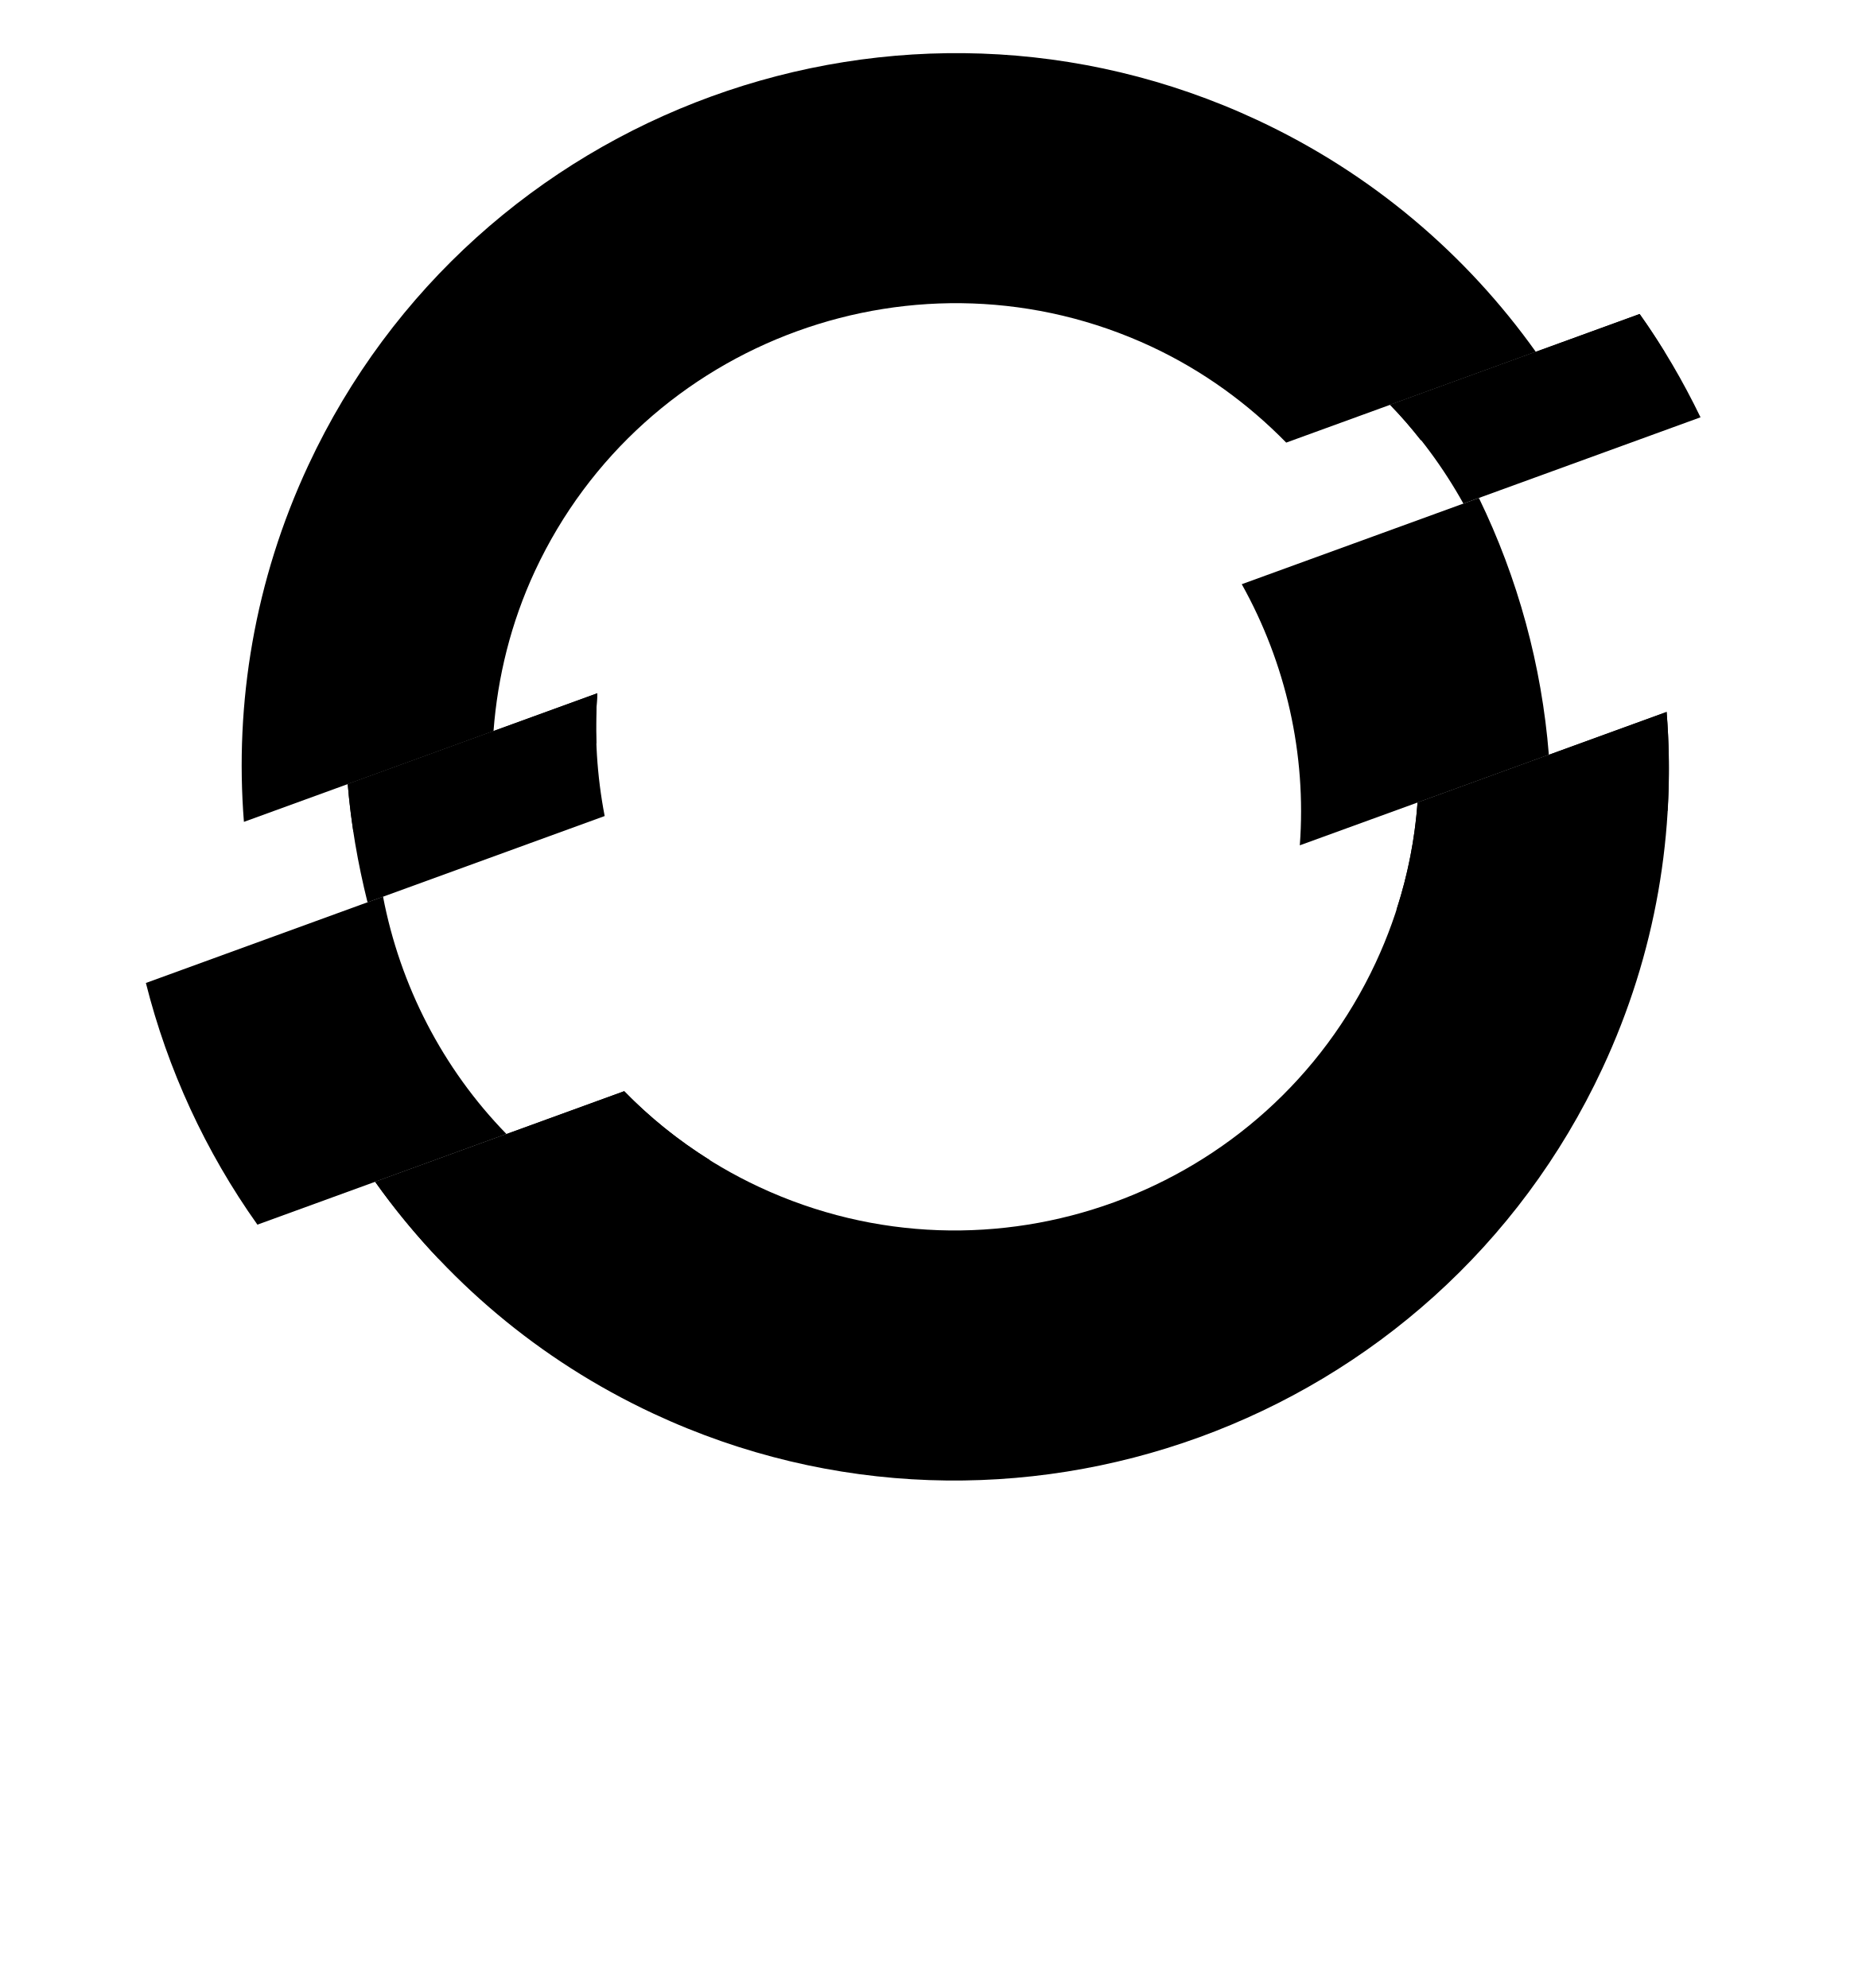
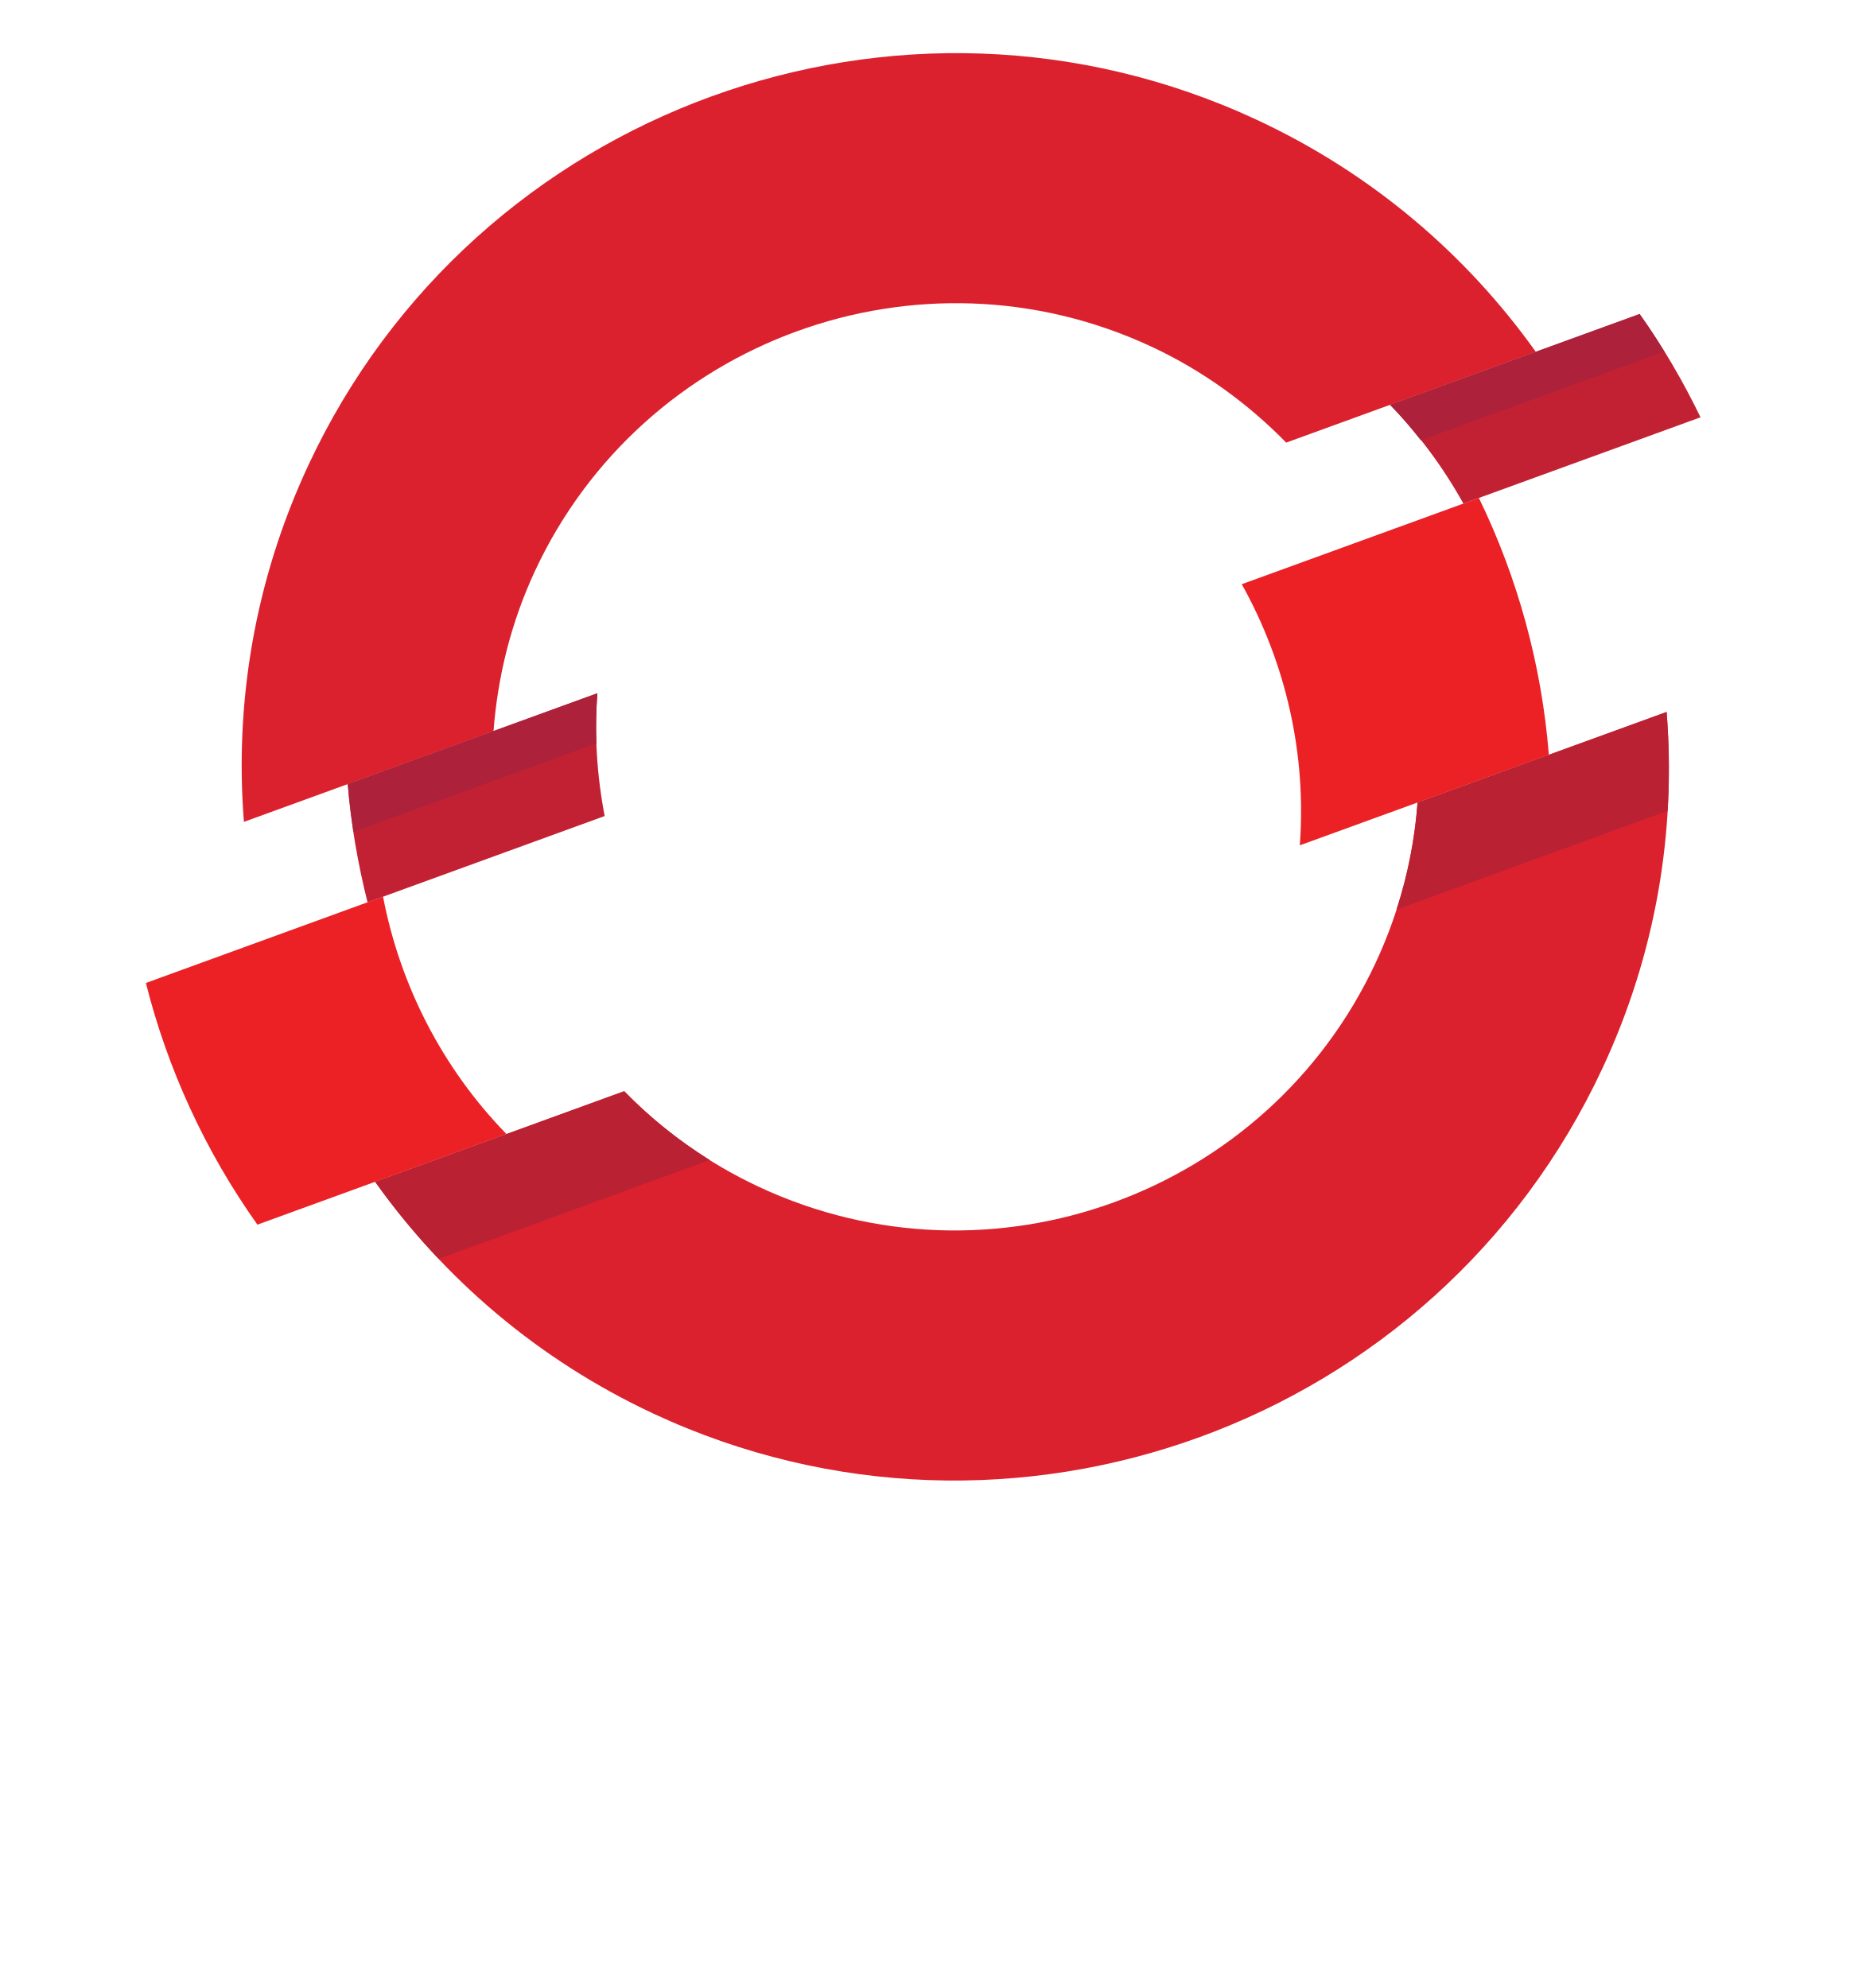
<svg xmlns="http://www.w3.org/2000/svg" height="768" viewBox="-1.734 -1.734 61.263 65.408" width="719">
-   <path d="m54.228 11.987c-.573-1.183-1.235-2.324-2.004-3.4l-8.213 2.989c.955.978 1.758 2.076 2.414 3.251zm-36.303 9.083-8.215 2.989c.105 1.317.333 2.619.651 3.894l7.804-2.841c-.254-1.32-.344-2.68-.24-4.041" />
-   <path d="m36.156 9.66c1.709.798 3.189 1.885 4.438 3.16l8.213-2.989c-2.275-3.192-5.374-5.86-9.17-7.631-11.741-5.475-25.749-.378-31.223 11.363-1.772 3.799-2.431 7.834-2.121 11.741l8.214-2.989c.136-1.78.57-3.564 1.366-5.274 3.558-7.628 12.656-10.938 20.284-7.381" />
-   <path d="m44.916 24.668c-.131 1.779-.58 3.562-1.379 5.274-3.556 7.629-12.656 10.939-20.282 7.383-1.711-.799-3.203-1.877-4.446-3.155l-8.196 2.982c2.27 3.192 5.365 5.861 9.164 7.634 11.741 5.474 25.746.376 31.221-11.365 1.774-3.796 2.428-7.831 2.115-11.735z" />
-   <path d="m46.935 14.641-7.804 2.84c1.45 2.598 2.135 5.588 1.91 8.595l8.196-2.981c-.235-2.941-1.019-5.812-2.303-8.454m-36.063 13.124-7.804 2.842c.716 2.845 1.96 5.549 3.67 7.955l8.195-2.984c-2.104-2.16-3.502-4.894-4.061-7.814" />
-   <path d="m53.038 9.823c-.259-.42-.527-.834-.814-1.236l-8.213 2.989c.361.37.694.762 1.011 1.165zm-35.145 12.896c-.02-.547-.011-1.097.031-1.649l-8.215 2.989c.043.526.109 1.049.188 1.57l7.996-2.91z" />
-   <path d="m53.112 21.686-8.196 2.982c-.086 1.18-.316 2.362-.693 3.525l8.921-3.252c.064-1.09.054-2.178-.033-3.255m-42.499 15.467c.631.889 1.33 1.736 2.089 2.536l8.922-3.254c-1.042-.652-1.985-1.414-2.816-2.266z" />
+   <defs id="defs45455" />
+   <path d="m 54.228,11.987 c -0.573,-1.183 -1.235,-2.324 -2.004,-3.4 l -8.213,2.989 c 0.955,0.978 1.758,2.076 2.414,3.251 l 7.803,-2.84 z m -36.303,9.083 -8.215,2.989 c 0.105,1.317 0.333,2.619 0.651,3.894 l 7.804,-2.841 c -0.254,-1.32 -0.344,-2.68 -0.24,-4.041" id="path44560" style="fill:#c22133;fill-opacity:1;fill-rule:nonzero;stroke:none" />
+   <path d="m 36.156,9.66 c 1.709,0.798 3.189,1.885 4.438,3.16 l 8.213,-2.989 c -2.275,-3.192 -5.374,-5.86 -9.17,-7.631 -11.741,-5.475 -25.749,-0.378 -31.223,11.363 -1.772,3.799 -2.431,7.834 -2.121,11.741 l 8.214,-2.989 c 0.136,-1.78 0.57,-3.564 1.366,-5.274 C 19.43,9.414 28.529,6.104 36.156,9.66" id="path44564" style="fill:#db212e;fill-opacity:1;fill-rule:nonzero;stroke:none" />
+   <path d="m 44.916,24.668 c -0.131,1.779 -0.58,3.562 -1.379,5.274 -3.556,7.629 -12.656,10.939 -20.282,7.383 -1.711,-0.799 -3.203,-1.877 -4.446,-3.155 l -8.196,2.982 c 2.27,3.192 5.365,5.861 9.164,7.634 11.741,5.474 25.746,0.376 31.221,-11.365 1.774,-3.796 2.428,-7.831 2.115,-11.735 l -8.196,2.982 z" id="path44572" style="fill:#db212e;fill-opacity:1;fill-rule:nonzero;stroke:none" />
+   <path d="m 46.935,14.641 -7.804,2.84 c 1.45,2.598 2.135,5.588 1.91,8.595 l 8.196,-2.981 c -0.235,-2.941 -1.019,-5.812 -2.303,-8.454 m -36.063,13.124 -7.804,2.842 c 0.716,2.845 1.96,5.549 3.67,7.955 l 8.195,-2.984 c -2.104,-2.16 -3.502,-4.894 -4.061,-7.814" id="path44576" style="fill:#eb2126;fill-opacity:1;fill-rule:nonzero;stroke:none" />
+   <path d="m 53.038,9.823 c -0.259,-0.42 -0.527,-0.834 -0.814,-1.236 l -8.213,2.989 c 0.361,0.37 0.694,0.762 1.011,1.165 l 8.015,-2.918 z M 17.894,22.719 c -0.02,-0.547 -0.011,-1.097 0.031,-1.649 l -8.215,2.989 c 0.043,0.526 0.109,1.049 0.188,1.57 l 7.996,-2.91 z" id="path44584" style="fill:#ad213b;fill-opacity:1;fill-rule:nonzero;stroke:none" />
+   <path d="m 53.112,21.686 -8.196,2.982 c -0.086,1.18 -0.316,2.362 -0.693,3.525 l 8.921,-3.252 c 0.064,-1.09 0.054,-2.178 -0.033,-3.255 m -42.499,15.467 c 0.631,0.889 1.33,1.736 2.089,2.536 l 8.922,-3.254 c -1.042,-0.652 -1.985,-1.414 -2.816,-2.266 l -8.195,2.984 z" id="path44588" style="fill:#ba2133;fill-opacity:1;fill-rule:nonzero;stroke:none" />
</svg>
